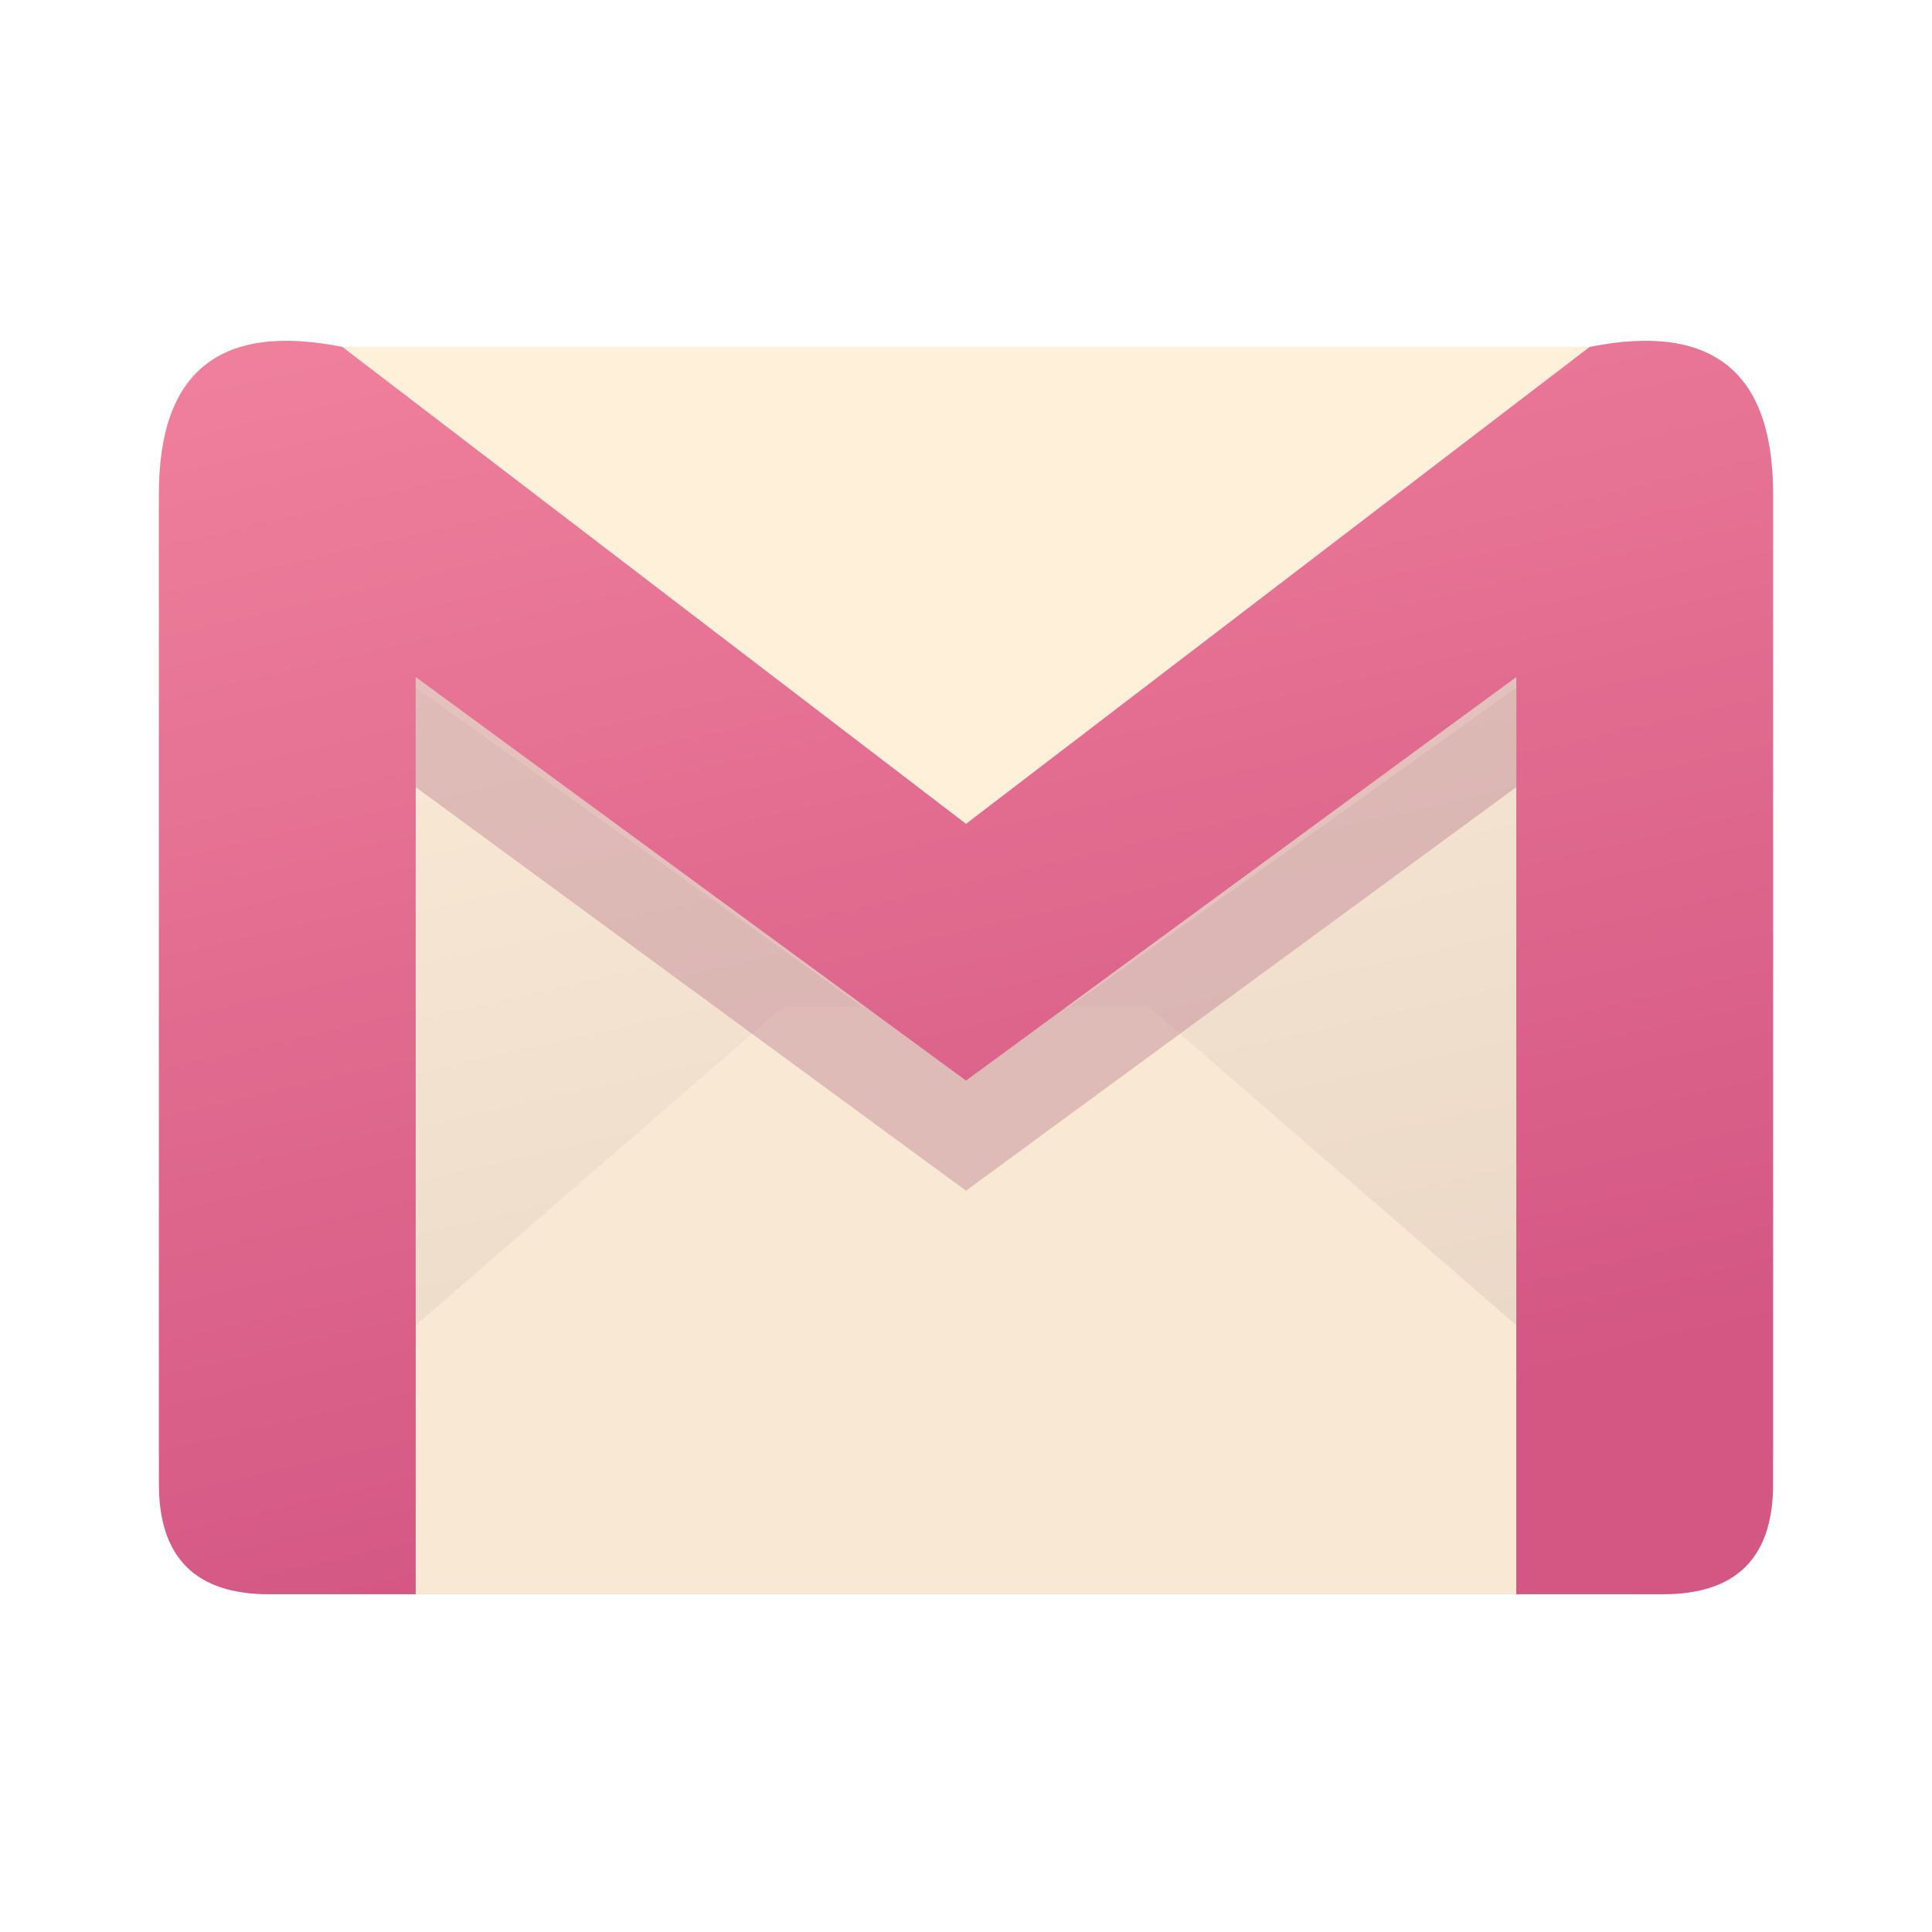
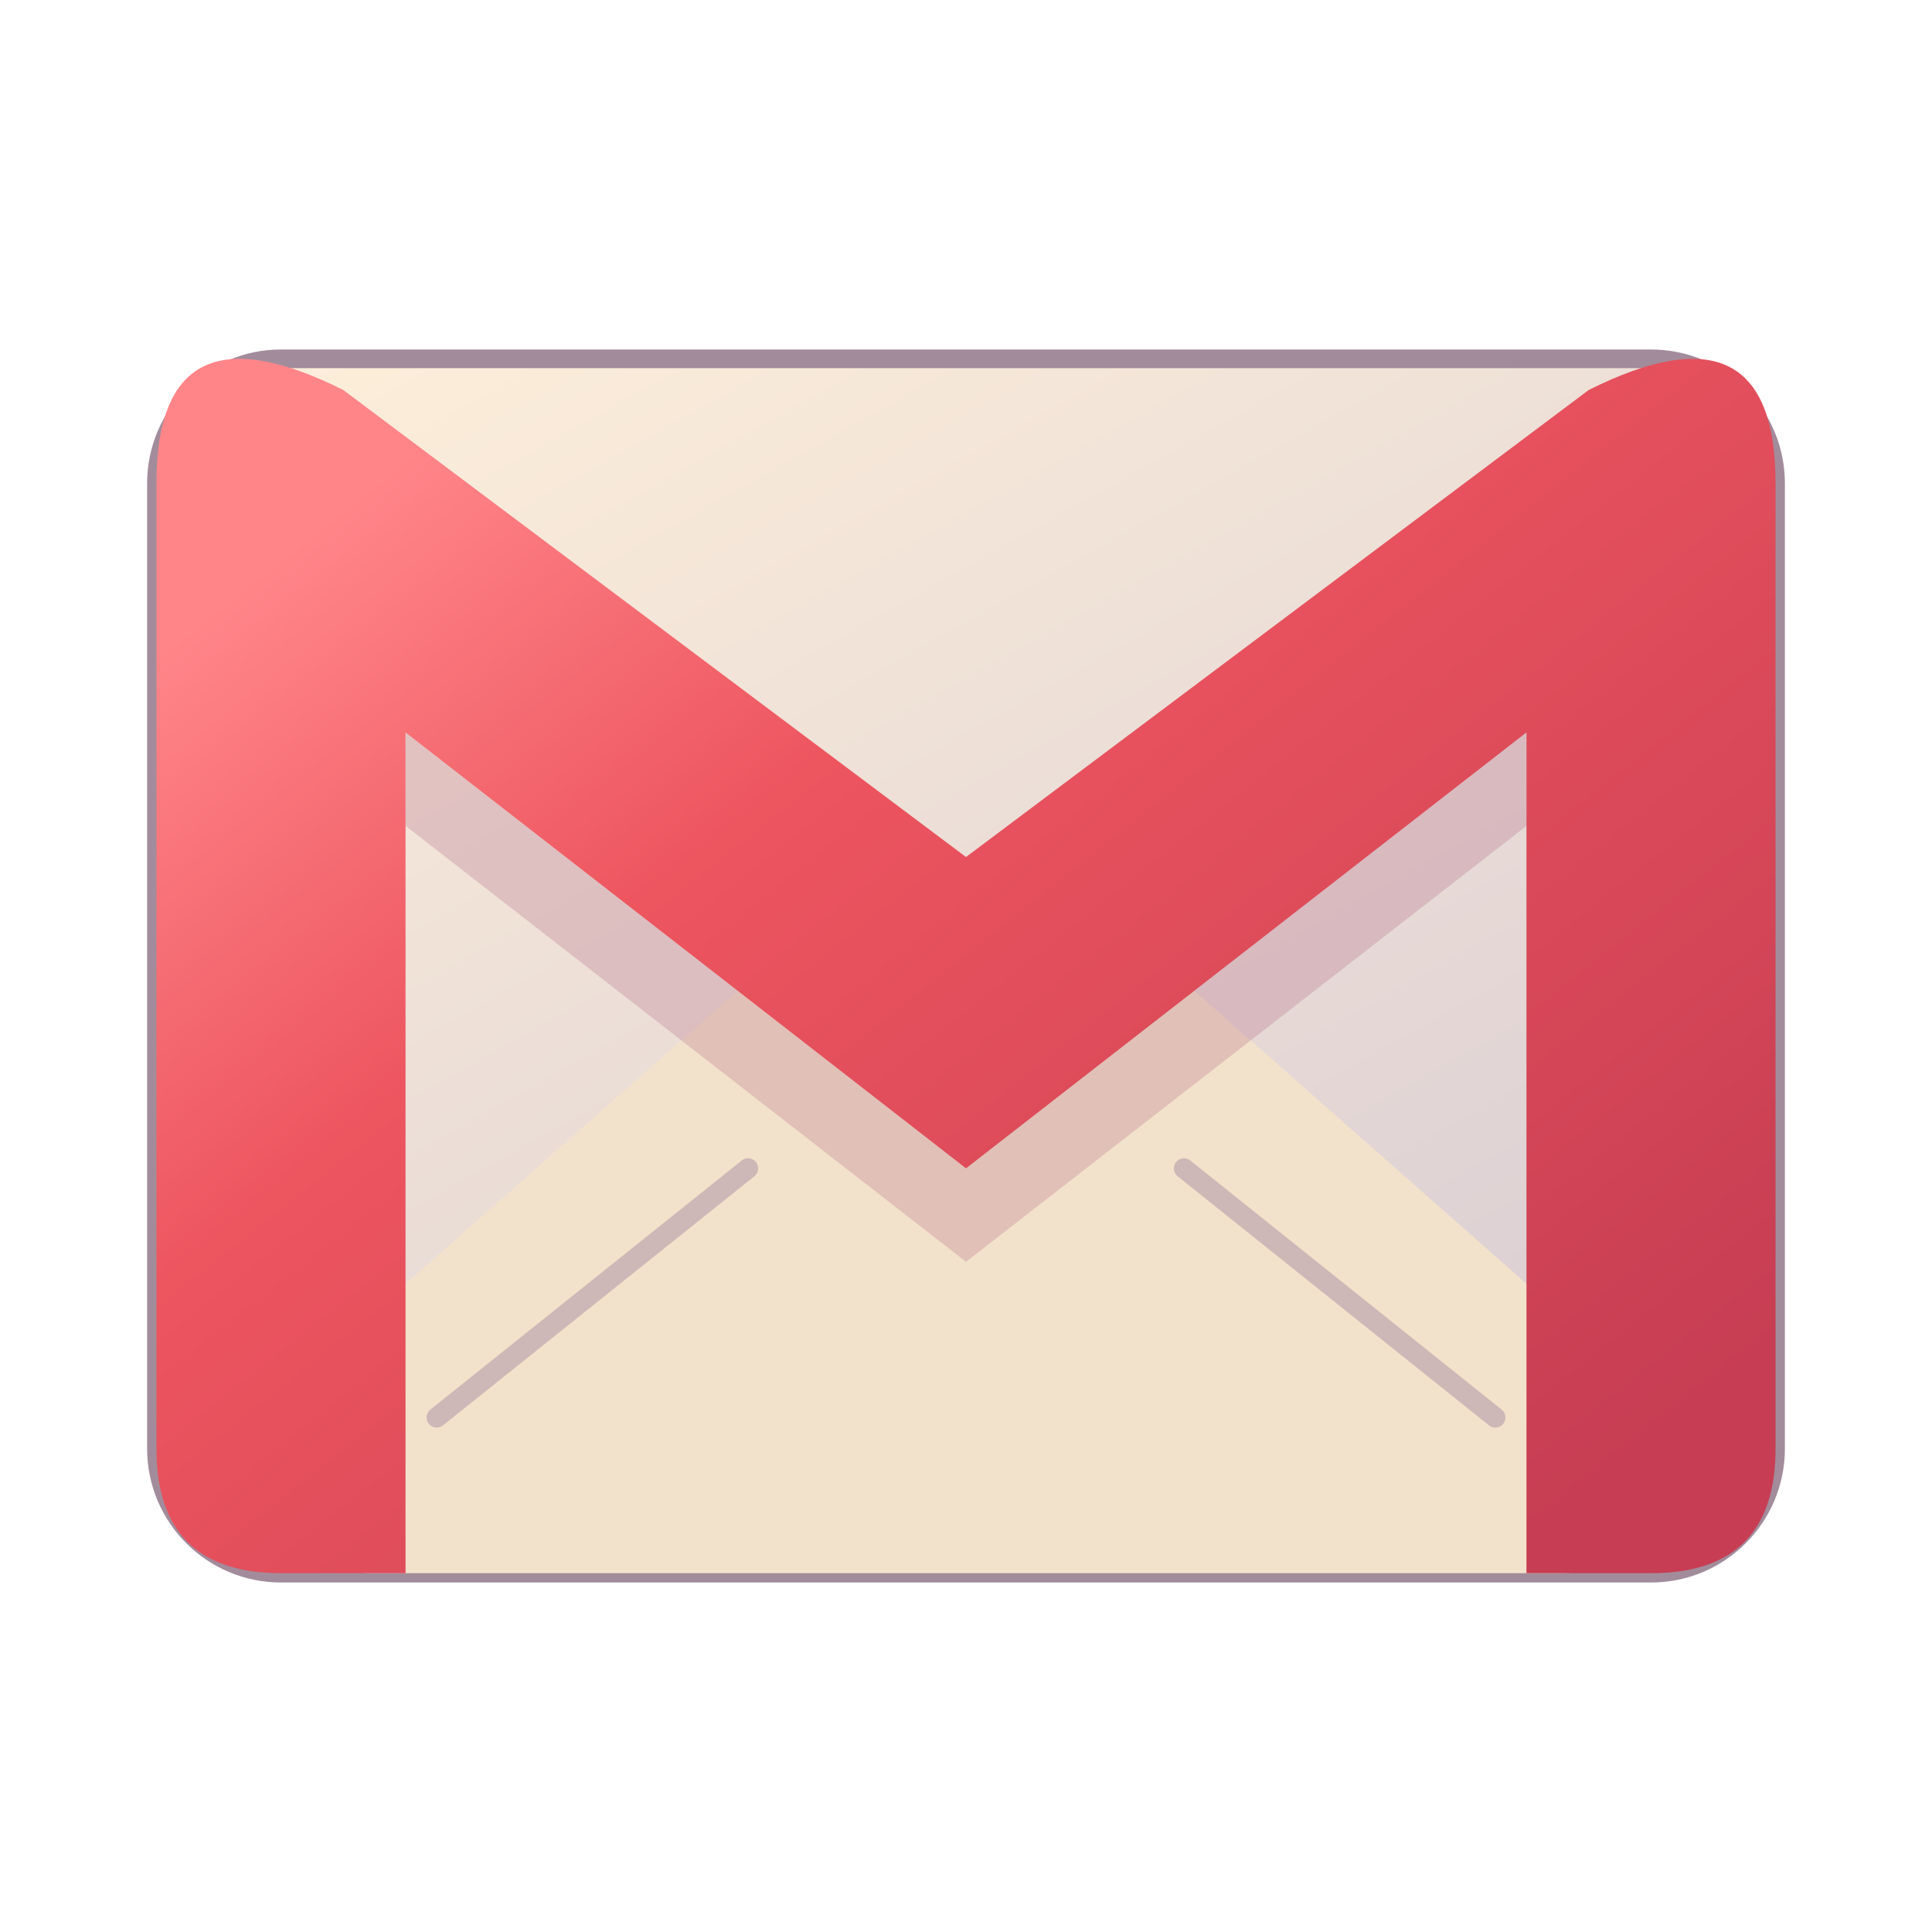
<svg xmlns="http://www.w3.org/2000/svg" width="64" height="64" viewBox="0 0 64 64">
-   <g id="frameless-artwork" transform="translate(-6.88886 -9.167504) scale(1.215277)">
+   <g id="frameless-artwork" transform="translate(-1.006226 -2.553392) scale(1.031445)">
    <defs>
      <linearGradient id="enamel" x1="0" y1="0" x2=".6" y2="1">
-         <stop stop-color="#f5c3ca" />
+         <stop stop-color="#f4c8d7" />
        <stop offset=".4" stop-color="#e88bb6" />
-         <stop offset="1" stop-color="#a4688f" />
+         <stop offset="1" stop-color="#b94e87" />
      </linearGradient>
      <linearGradient id="ink" x1="0" y1="0" x2="1" y2="1">
-         <stop stop-color="#f3b6c0" />
+         <stop stop-color="#f4c8d7" />
        <stop offset=".6" stop-color="#e56ea1" />
-         <stop offset="1" stop-color="#a25682" />
+         <stop offset="1" stop-color="#b39bd9" />
      </linearGradient>
      <linearGradient id="gem" x1="0" y1="0" x2="1" y2="1">
-         <stop stop-color="#ceb7cc" />
+         <stop stop-color="#d9c3f2" />
        <stop offset=".5" stop-color="#9272ba" />
-         <stop offset="1" stop-color="#6e5991" />
+         <stop offset="1" stop-color="#71385f" />
      </linearGradient>
    </defs>
    <g stroke-linecap="round" stroke-linejoin="round" />
    <defs>
-       <linearGradient id="mail-paper" x1="0" y1="0" x2=".3" y2="1">
+       <linearGradient id="s-paper" gradientUnits="userSpaceOnUse" x1="15" y1="8" x2="43" y2="58">
        <stop stop-color="#fff0da" />
-         <stop offset="1" stop-color="#ead7c7" />
+         <stop offset="1" stop-color="#d7cbd3" />
      </linearGradient>
-       <linearGradient id="mail-coral" x1="0" y1="0" x2=".3" y2="1">
-         <stop stop-color="#f0819d" />
-         <stop offset="1" stop-color="#d35683" />
+       <linearGradient id="s-jade" gradientUnits="userSpaceOnUse" x1="15" y1="8" x2="43" y2="58">
+         <stop stop-color="#88cdb9" />
+         <stop offset="1" stop-color="#44878c" />
      </linearGradient>
-       <linearGradient id="google-blue" x1="0" y1="0" x2=".3" y2="1">
-         <stop stop-color="#8eabec" />
-         <stop offset="1" stop-color="#6382cb" />
+       <linearGradient id="s-blue" gradientUnits="userSpaceOnUse" x1="15" y1="8" x2="43" y2="58">
+         <stop stop-color="#9ab8d8" />
+         <stop offset="1" stop-color="#5d74a5" />
      </linearGradient>
-       <linearGradient id="google-gold" x1="0" y1="0" x2=".3" y2="1">
-         <stop stop-color="#f3c879" />
-         <stop offset="1" stop-color="#dda660" />
+       <linearGradient id="s-violet" gradientUnits="userSpaceOnUse" x1="15" y1="8" x2="43" y2="58">
+         <stop stop-color="#b3a1d9" />
+         <stop offset="1" stop-color="#8274a9" />
      </linearGradient>
-       <linearGradient id="google-jade" x1="0" y1="0" x2=".3" y2="1">
-         <stop stop-color="#80cdb3" />
-         <stop offset="1" stop-color="#4ca996" />
+       <linearGradient id="s-rose" gradientUnits="userSpaceOnUse" x1="15" y1="8" x2="43" y2="58">
+         <stop stop-color="#eca2bc" />
+         <stop offset="1" stop-color="#b66696" />
      </linearGradient>
-       <linearGradient id="google-rose" x1="0" y1="0" x2=".3" y2="1">
-         <stop stop-color="#ef8fae" />
-         <stop offset="1" stop-color="#d56598" />
+       <linearGradient id="s-copper" gradientUnits="userSpaceOnUse" x1="15" y1="8" x2="43" y2="58">
+         <stop stop-color="#f0c582" />
+         <stop offset="1" stop-color="#d59965" />
      </linearGradient>
-       <linearGradient id="google-lilac" x1="0" y1="0" x2=".3" y2="1">
-         <stop stop-color="#c2abe6" />
-         <stop offset="1" stop-color="#9f83ca" />
+       <linearGradient id="s-steel" gradientUnits="userSpaceOnUse" x1="15" y1="8" x2="43" y2="58">
+         <stop stop-color="#cbd9d9" />
+         <stop offset="1" stop-color="#8298b0" />
      </linearGradient>
-       <linearGradient id="fence-wood" x1="0" y1="0" x2=".3" y2="1">
-         <stop stop-color="#f1ca8e" />
-         <stop offset="1" stop-color="#d8a46c" />
+       <linearGradient id="s-coral" gradientUnits="userSpaceOnUse" x1="15" y1="8" x2="43" y2="58">
+         <stop stop-color="#ef9b83" />
+         <stop offset="1" stop-color="#cc697c" />
      </linearGradient>
-       <radialGradient id="chrome-glass" cx=".35" cy=".3" r=".85">
-         <stop stop-color="#a9c7ef" />
-         <stop offset=".5" stop-color="#7899d9" />
-         <stop offset="1" stop-color="#526dae" />
-       </radialGradient>
+       <linearGradient id="screen-glass" gradientUnits="userSpaceOnUse" x1="32" y1="10" x2="32" y2="45">
+         <stop stop-color="#42516c" />
+         <stop offset="1" stop-color="#29283e" />
+       </linearGradient>
+       <linearGradient id="rubber-handle" gradientUnits="userSpaceOnUse" x1="32" y1="8" x2="32" y2="24">
+         <stop stop-color="#ee9c91" />
+         <stop offset=".45" stop-color="#e87f8d" />
+         <stop offset="1" stop-color="#b85c7b" />
+       </linearGradient>
    </defs>
    <g data-material="authored" stroke-linecap="round" stroke-linejoin="round">
-       <rect x="10" y="17" width="44" height="34" rx="4" fill="url(#mail-paper)" />
-       <path d="M11 22 32 37 53 22v-1q0-4-4-4H15q-4 0-4 4Z" fill="#fff0da" />
-       <path d="M12 48 27 35h10l15 13q-1 3-4 3H16q-3 0-4-3Z" fill="#f8e8d4" />
-       <path d="M10 22v-1q0-5 5-4l17 13 17-13q5-1 5 4v27q0 3-3 3h-4V26L32 37 17 26v25h-4q-3 0-3-3Z" fill="url(#mail-coral)" />
-       <path d="m17 26 15 11 15-11v3L32 40 17 29Z" fill="#9e496e" opacity=".28" />
+       <defs>
+         <linearGradient id="gmail-red" gradientUnits="userSpaceOnUse" x1="18" y1="14" x2="49" y2="53">
+           <stop stop-color="#ff8589" />
+           <stop offset=".32" stop-color="#ed555f" />
+           <stop offset="1" stop-color="#c73d53" />
+         </linearGradient>
+       </defs>
+       <rect x="6" y="14" width="52" height="39" rx="4" fill="url(#s-paper)" stroke="#a28c9b" stroke-width="0.6" />
+       <path d="M8 49 25 34H39L56 49Q55 53 51 53H13Q9 53 8 49Z" fill="#f3e2cb" />
+       <path d="M6 19V18Q6 12 12 15L32 30 52 15Q58 12 58 18V49Q58 53 54 53H50V26L32 40 14 26V53H10Q6 53 6 49Z" fill="url(#gmail-red)" />
+       <path d="M14 26 32 40 50 26V29L32 43 14 29Z" fill="#b46f8b" fill-opacity=".3" />
+       <path d="M15 48 25 40M49 48 39 40" fill="none" stroke="#cdb8b7" stroke-width="0.65" />
    </g>
  </g>
</svg>
